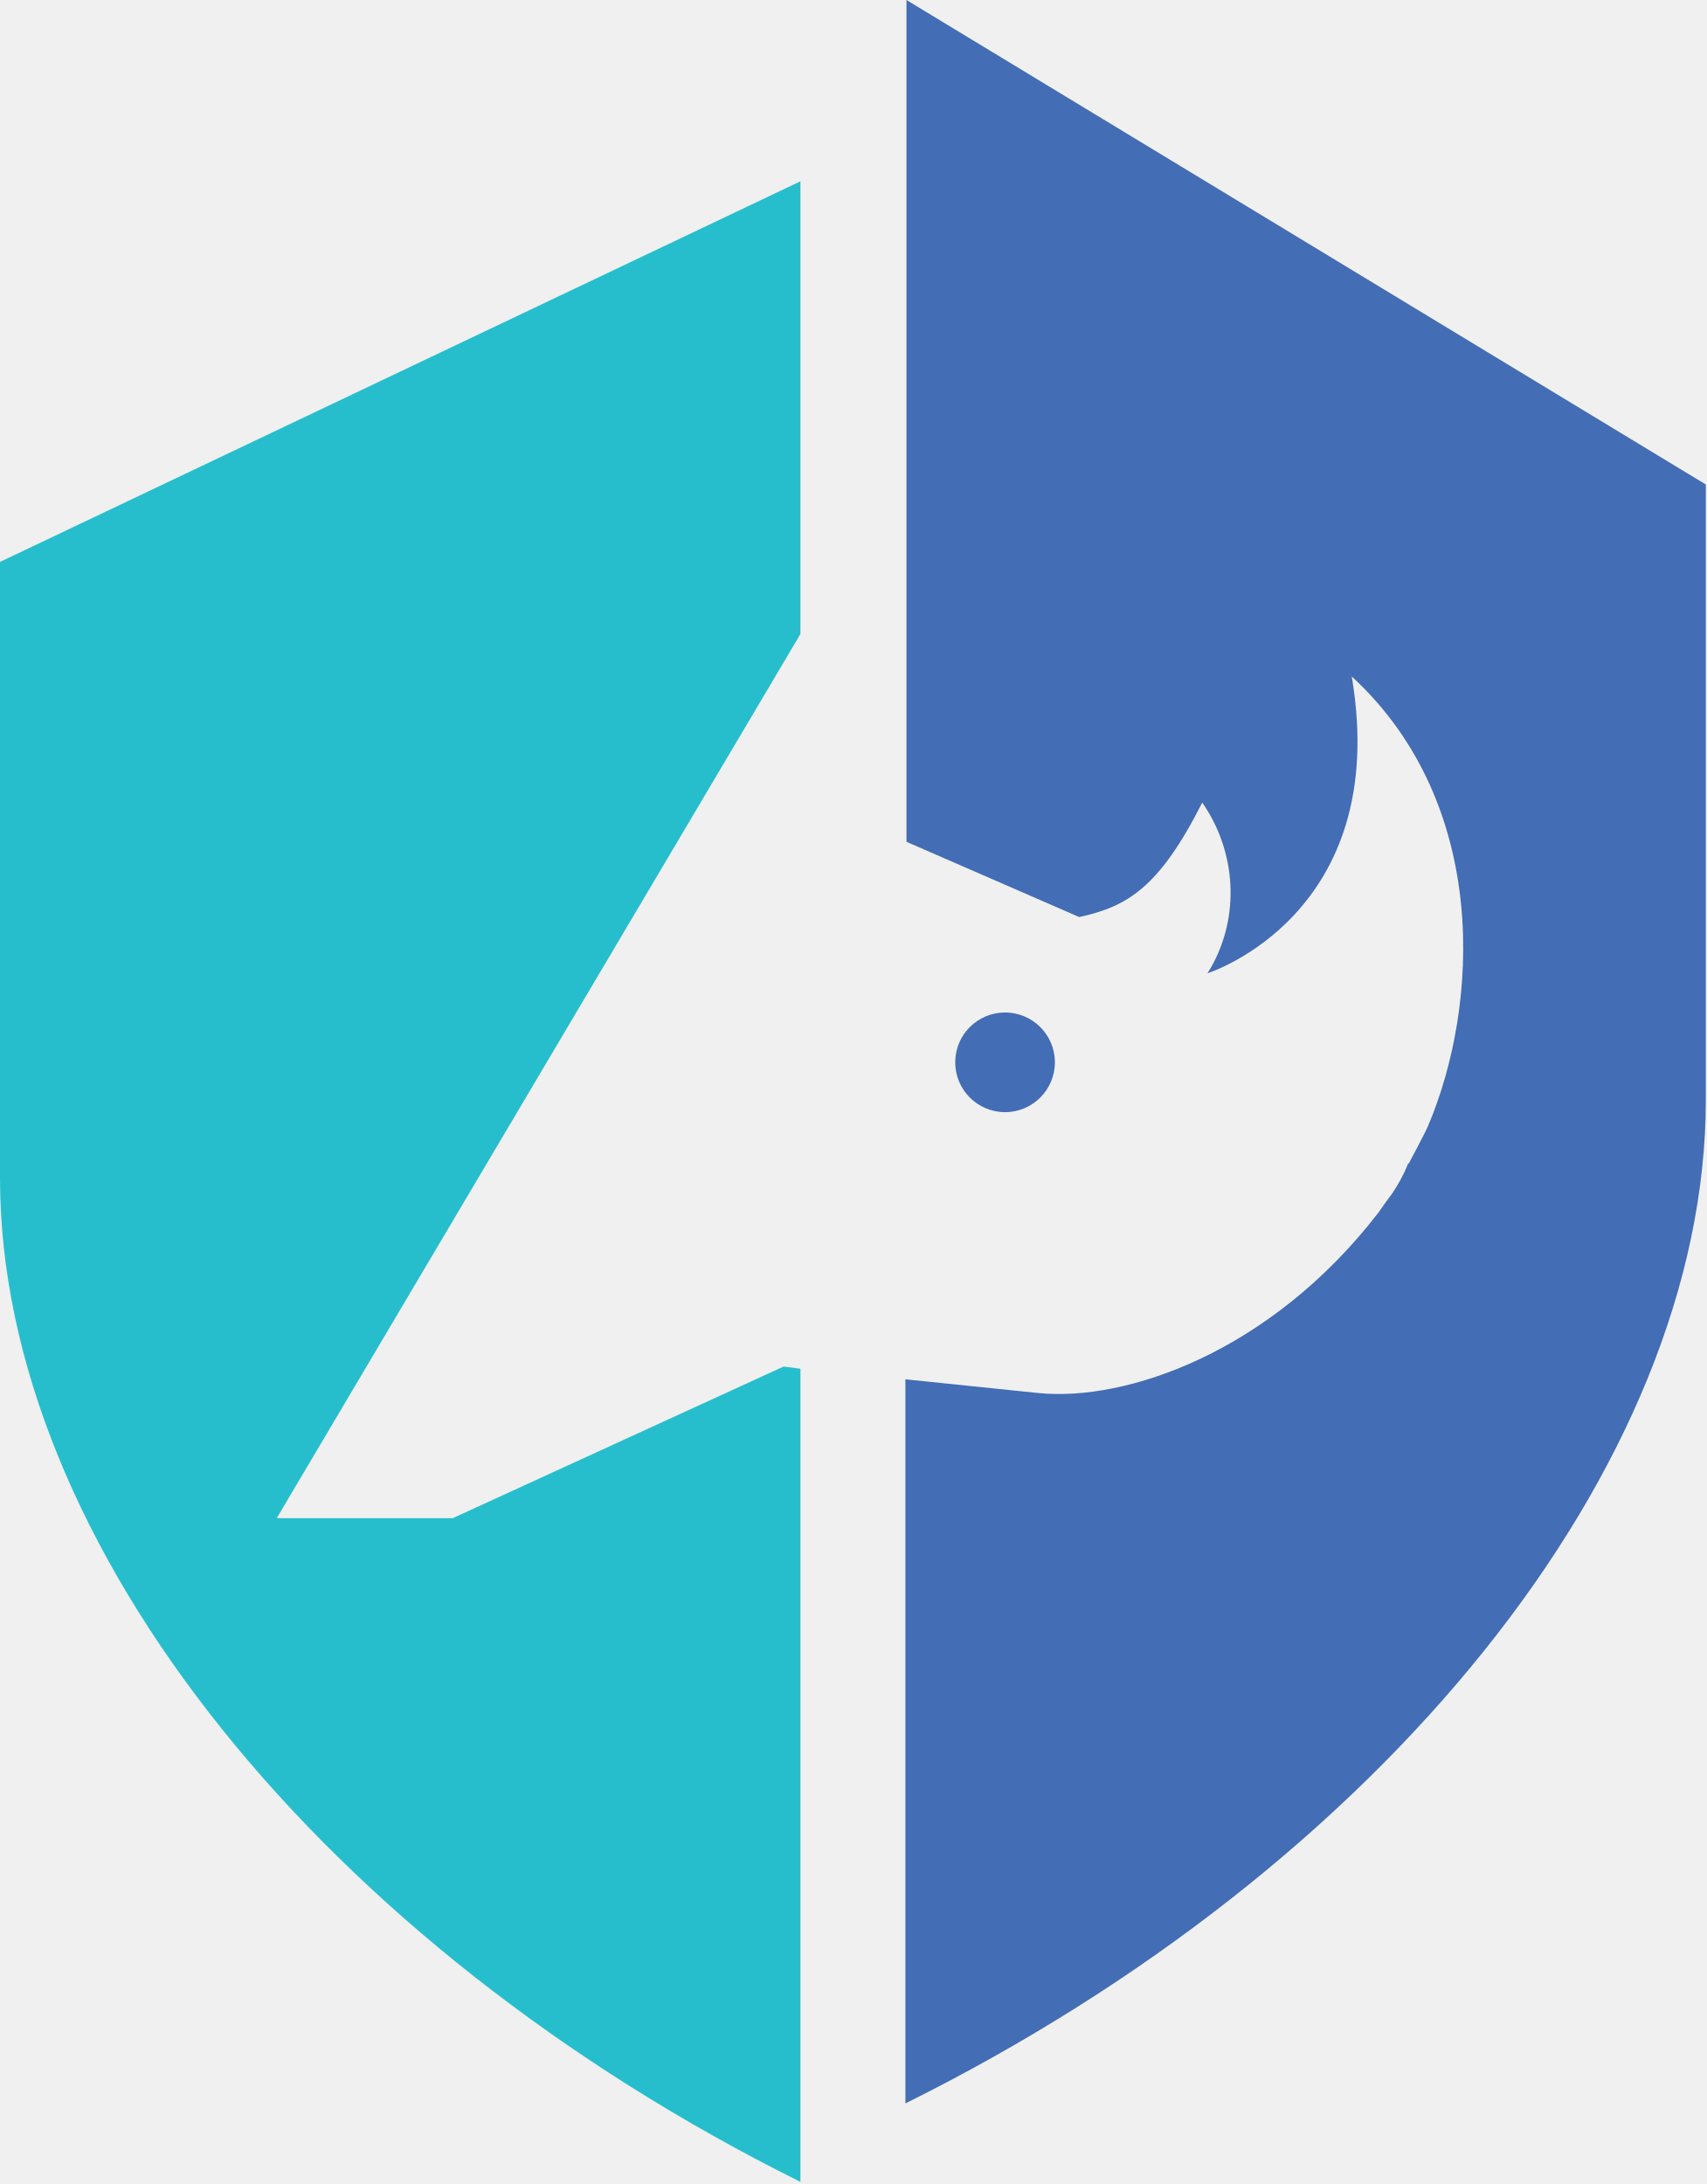
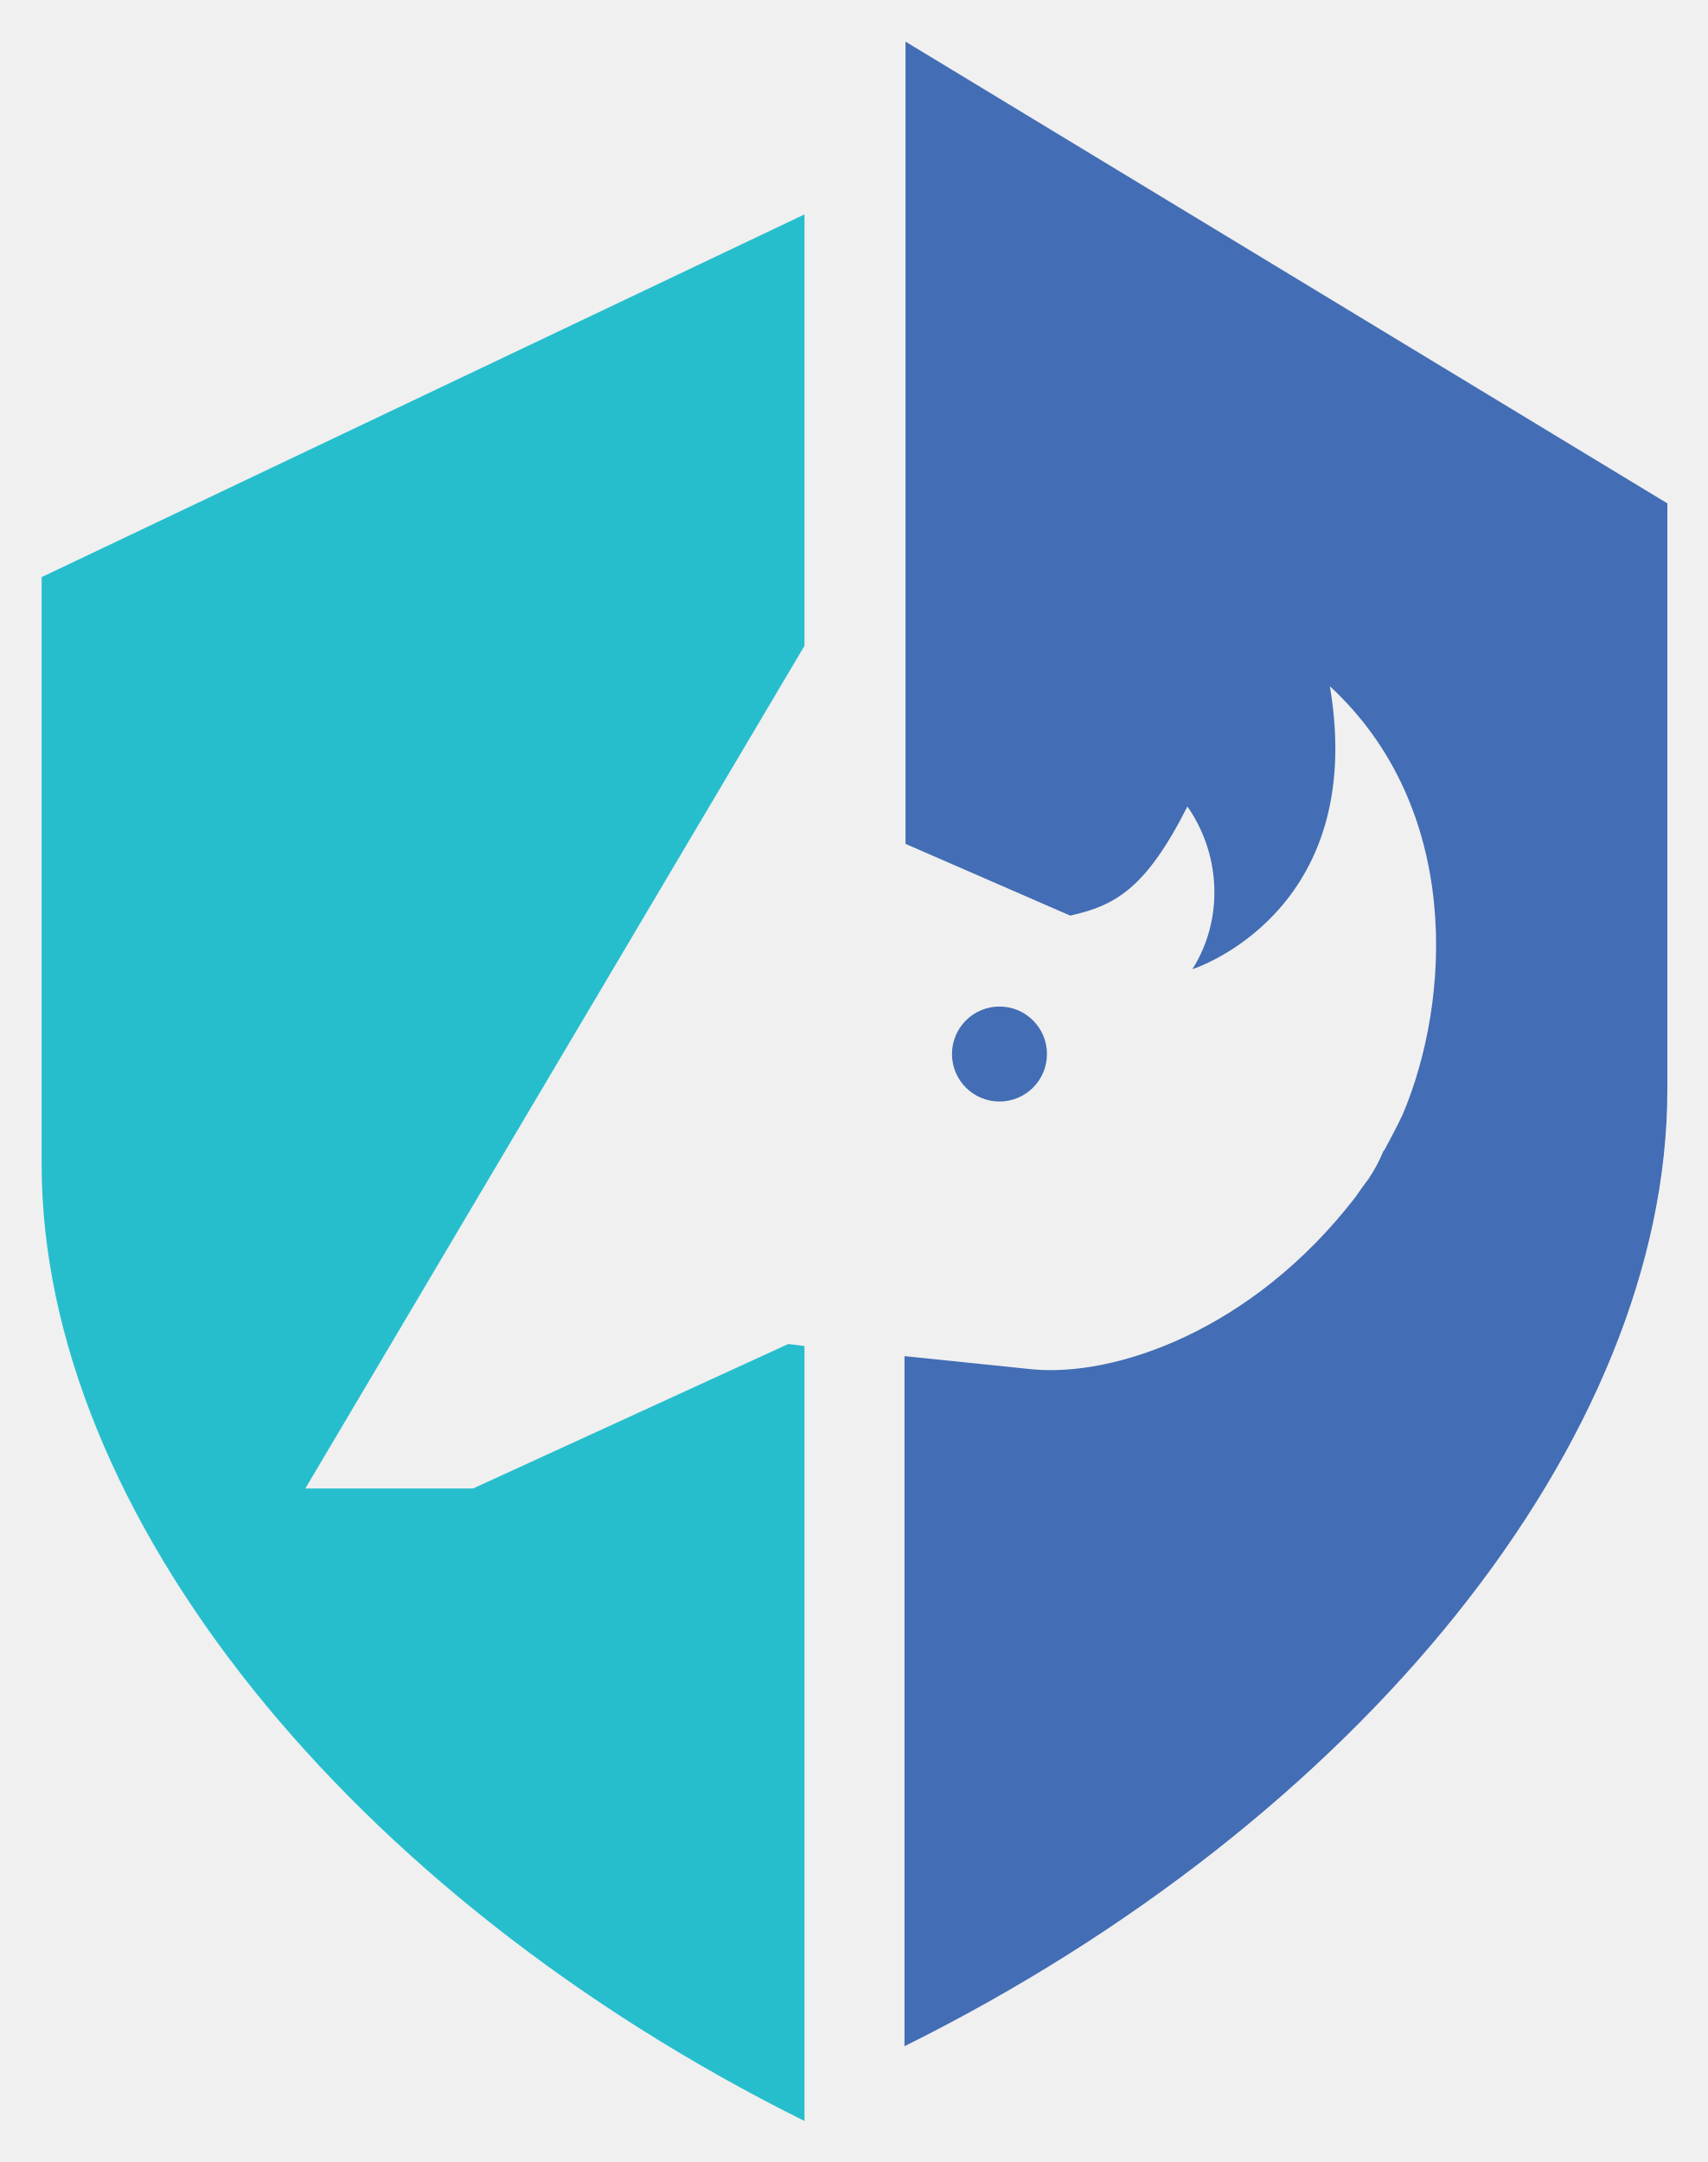
- <svg xmlns="http://www.w3.org/2000/svg" width="161" height="206" fill="none">
+ <svg xmlns="http://www.w3.org/2000/svg" role="img" viewBox="-4.12 -4.12 168.98 213.98">
  <g clip-path="url(#clip0)">
-     <path d="M160.9 45.7v58c0 34.7-30.6 72.4-75.5 94.7v-68.3l12.6 1.3c8.2.8 21.8-3.8 32-17 .5-.7.9-1.3 1.3-1.8.6-.9 1.1-1.8 1.5-2.8l.1-.1s1.4-2.6 1.8-3.5c4.8-11.3 5.9-30.3-7.2-42.4 3.8 22.5-13.6 28-13.6 28s.1-.2.3-.5c2.8-4.9 2.4-11-.8-15.6-4.1 8.1-7.1 9.8-11.6 10.8l-16.3-7.1V0l75.4 45.7z" fill="#436DB4" />
-     <path d="M75.5 59.8l-49.4 83.4h16.6l31.2-14.3 1.6.2v76.7C30.6 183.5 0 145.7 0 111.1V53l75.5-35.9v42.7z" fill="#26BECD" />
-     <path d="M94.8 104.9a4.7 4.7 0 1 0 0-9.4 4.7 4.7 0 0 0 0 9.4z" fill="#436DB4" />
+     <path fill="#436DB4" d="M160.9 45.7v58c0 34.7-30.6 72.4-75.5 94.7v-68.3l12.6 1.3c8.2.8 21.8-3.8 32-17 .5-.7.9-1.3 1.3-1.8.6-.9 1.1-1.8 1.5-2.8l.1-.1s1.4-2.6 1.8-3.5c4.8-11.3 5.9-30.3-7.2-42.4 3.8 22.5-13.6 28-13.6 28s.1-.2.3-.5c2.8-4.9 2.4-11-.8-15.6-4.1 8.1-7.1 9.8-11.6 10.8l-16.3-7.1V0l75.4 45.7z" />
+     <path fill="#26BECD" d="M75.5 59.8l-49.4 83.4h16.6l31.2-14.3 1.6.2v76.7C30.6 183.5 0 145.7 0 111.1V53l75.5-35.9v42.7z" />
+     <path fill="#436DB4" d="M94.8 104.9a4.7 4.7 0 1 0 0-9.4 4.7 4.7 0 0 0 0 9.4z" />
  </g>
  <defs>
    <clipPath id="clip0">
-       <path fill="#fff" d="M0 0H160.9V205.8H0z" />
+       <path fill="#fff" d="M0 0h160.9v205.8H0z" />
    </clipPath>
  </defs>
</svg>
